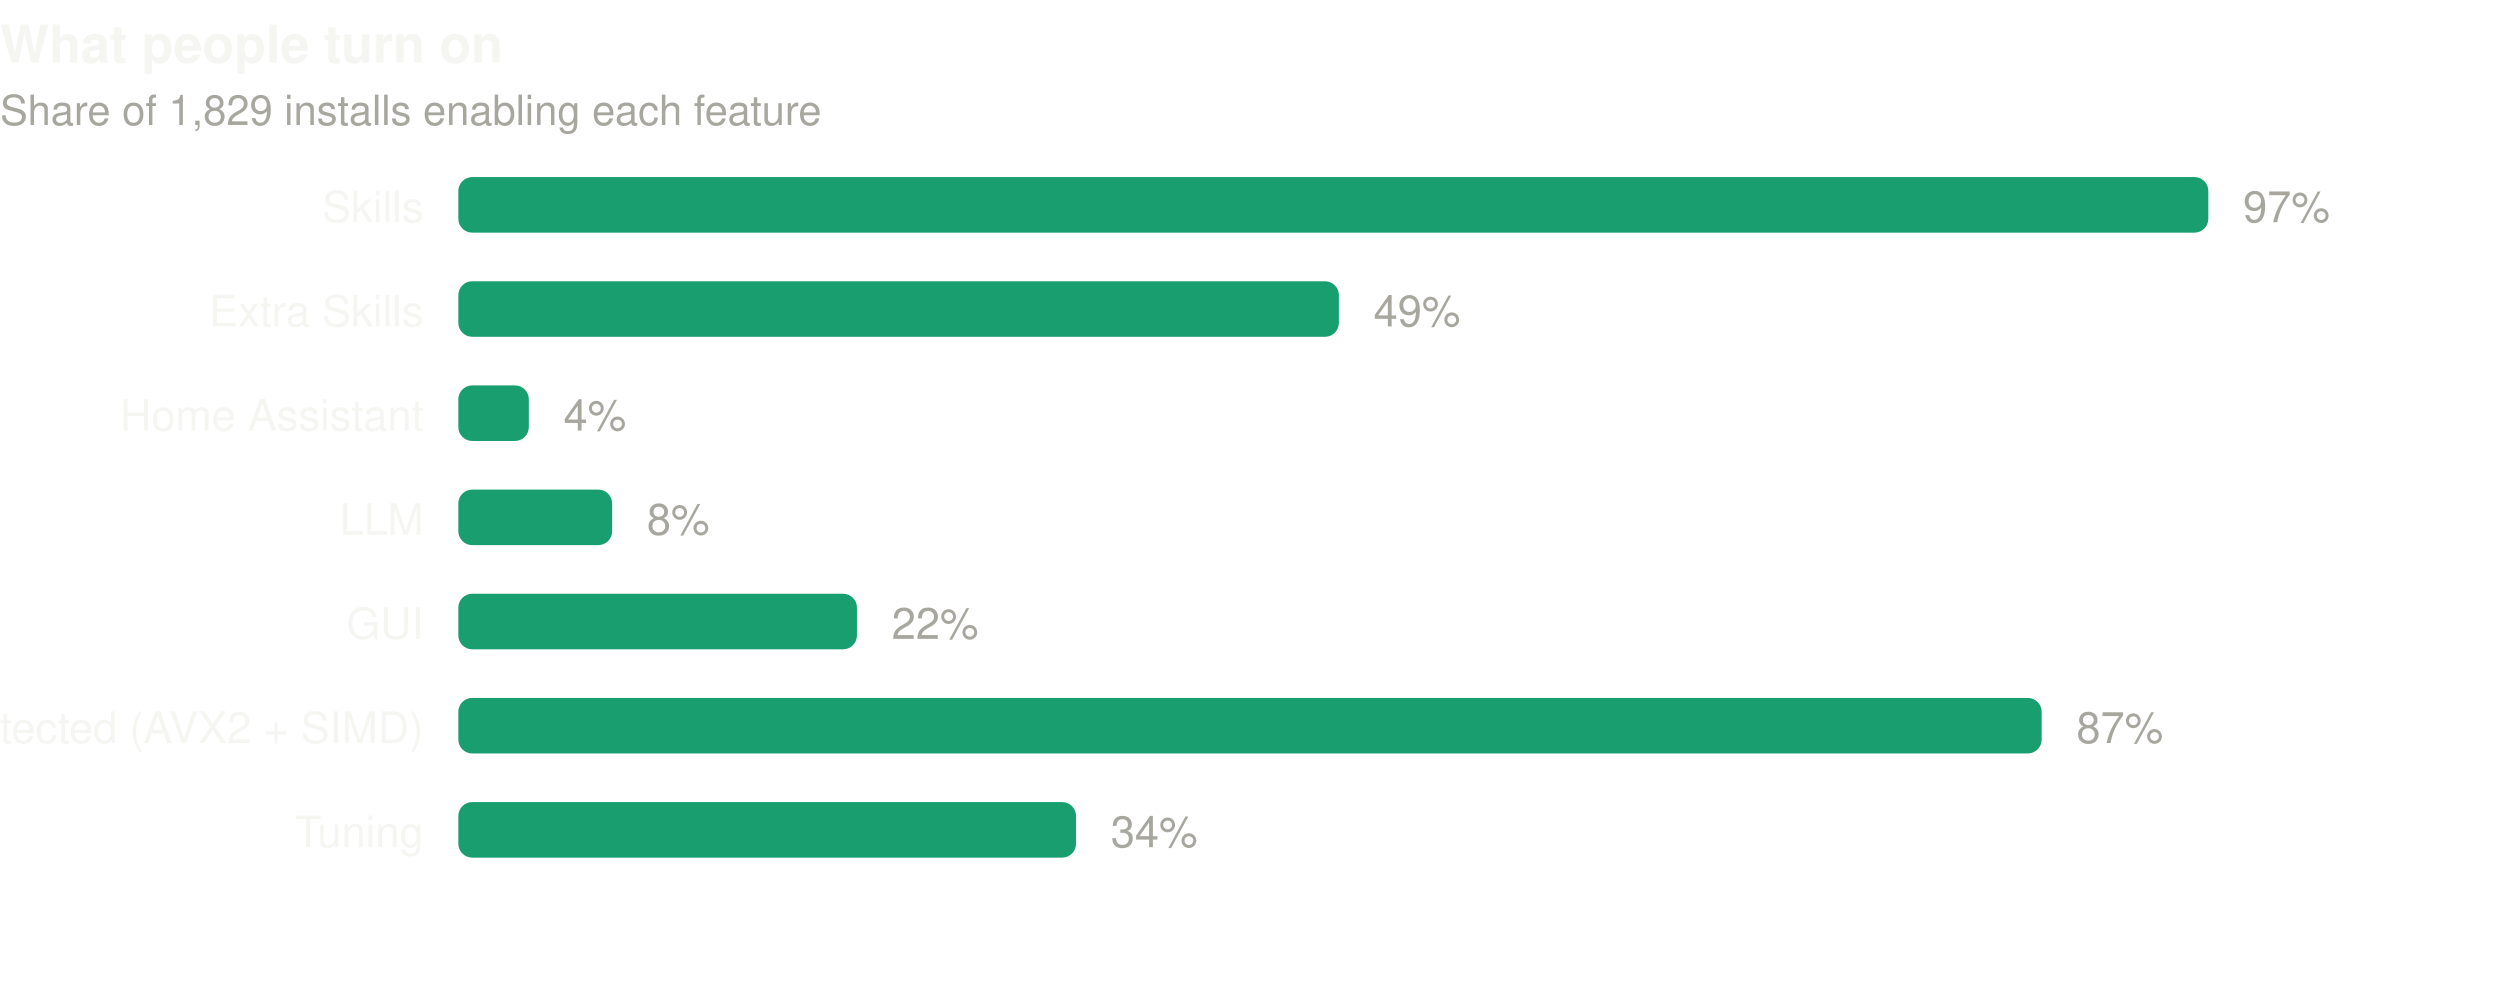
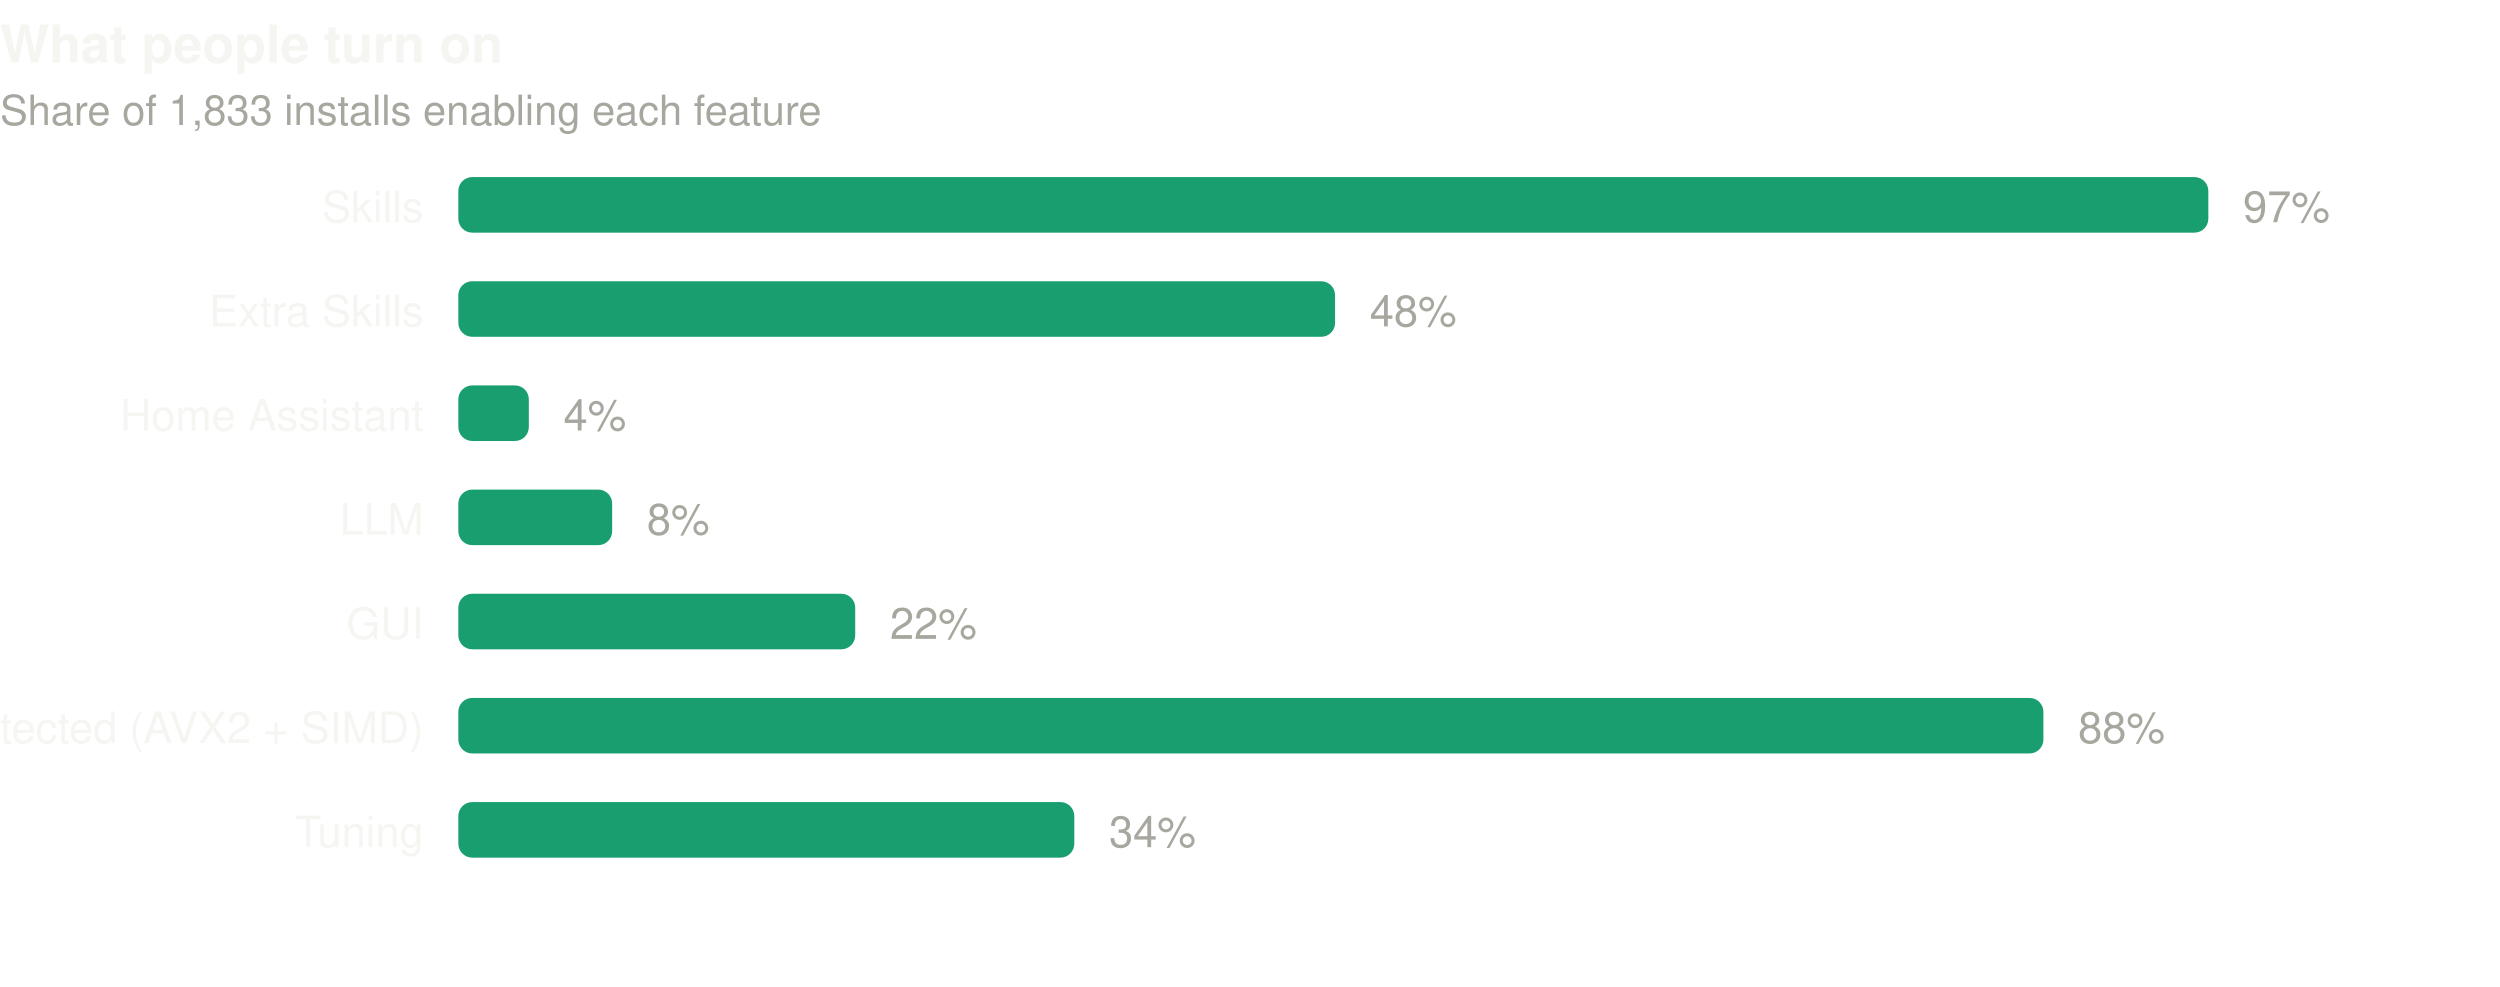
- <svg xmlns="http://www.w3.org/2000/svg" width="720" height="284" viewBox="0 0 720 284" role="img" aria-label="What people turn on. Share of 1,829 installs enabling each feature">
+ <svg xmlns="http://www.w3.org/2000/svg" width="720" height="284" viewBox="0 0 720 284" role="img" aria-label="What people turn on. Share of 1,833 installs enabling each feature">
  <text x="0" y="18" font-family="ui-sans-serif,-apple-system,BlinkMacSystemFont,'Segoe UI',Helvetica,Arial,sans-serif" font-size="15" font-weight="600" fill="#f5f5f2">What people turn on</text>
-   <text x="0" y="36" font-family="ui-sans-serif,-apple-system,BlinkMacSystemFont,'Segoe UI',Helvetica,Arial,sans-serif" font-size="12" fill="#a8a79f">Share of 1,829 installs enabling each feature</text>
+   <text x="0" y="36" font-family="ui-sans-serif,-apple-system,BlinkMacSystemFont,'Segoe UI',Helvetica,Arial,sans-serif" font-size="12" fill="#a8a79f">Share of 1,833 installs enabling each feature</text>
  <text x="122" y="64.0" text-anchor="end" font-family="ui-sans-serif,-apple-system,BlinkMacSystemFont,'Segoe UI',Helvetica,Arial,sans-serif" font-size="12.5" fill="#f5f5f2">Skills</text>
  <rect x="132" y="51.0" width="504.0" height="16" rx="4" fill="#199e70" />
  <text x="646.0" y="64.0" font-family="ui-sans-serif,-apple-system,BlinkMacSystemFont,'Segoe UI',Helvetica,Arial,sans-serif" font-size="12.5" fill="#a8a79f">97%</text>
  <text x="122" y="94.0" text-anchor="end" font-family="ui-sans-serif,-apple-system,BlinkMacSystemFont,'Segoe UI',Helvetica,Arial,sans-serif" font-size="12.5" fill="#f5f5f2">Extra Skills</text>
-   <rect x="132" y="81.0" width="253.6" height="16" rx="4" fill="#199e70" />
-   <text x="395.6" y="94.0" font-family="ui-sans-serif,-apple-system,BlinkMacSystemFont,'Segoe UI',Helvetica,Arial,sans-serif" font-size="12.5" fill="#a8a79f">49%</text>
+   <rect x="132" y="81.0" width="252.5" height="16" rx="4" fill="#199e70" />
+   <text x="394.5" y="94.0" font-family="ui-sans-serif,-apple-system,BlinkMacSystemFont,'Segoe UI',Helvetica,Arial,sans-serif" font-size="12.5" fill="#a8a79f">48%</text>
  <text x="122" y="124.0" text-anchor="end" font-family="ui-sans-serif,-apple-system,BlinkMacSystemFont,'Segoe UI',Helvetica,Arial,sans-serif" font-size="12.5" fill="#f5f5f2">Home Assistant</text>
  <rect x="132" y="111.0" width="20.3" height="16" rx="4" fill="#199e70" />
  <text x="162.3" y="124.0" font-family="ui-sans-serif,-apple-system,BlinkMacSystemFont,'Segoe UI',Helvetica,Arial,sans-serif" font-size="12.5" fill="#a8a79f">4%</text>
  <text x="122" y="154.0" text-anchor="end" font-family="ui-sans-serif,-apple-system,BlinkMacSystemFont,'Segoe UI',Helvetica,Arial,sans-serif" font-size="12.5" fill="#f5f5f2">LLM</text>
  <rect x="132" y="141.0" width="44.3" height="16" rx="4" fill="#199e70" />
  <text x="186.3" y="154.0" font-family="ui-sans-serif,-apple-system,BlinkMacSystemFont,'Segoe UI',Helvetica,Arial,sans-serif" font-size="12.5" fill="#a8a79f">8%</text>
  <text x="122" y="184.0" text-anchor="end" font-family="ui-sans-serif,-apple-system,BlinkMacSystemFont,'Segoe UI',Helvetica,Arial,sans-serif" font-size="12.5" fill="#f5f5f2">GUI</text>
-   <rect x="132" y="171.0" width="114.8" height="16" rx="4" fill="#199e70" />
-   <text x="256.8" y="184.0" font-family="ui-sans-serif,-apple-system,BlinkMacSystemFont,'Segoe UI',Helvetica,Arial,sans-serif" font-size="12.5" fill="#a8a79f">22%</text>
+   <rect x="132" y="171.0" width="114.3" height="16" rx="4" fill="#199e70" />
+   <text x="256.3" y="184.0" font-family="ui-sans-serif,-apple-system,BlinkMacSystemFont,'Segoe UI',Helvetica,Arial,sans-serif" font-size="12.5" fill="#a8a79f">22%</text>
  <text x="122" y="214.0" text-anchor="end" font-family="ui-sans-serif,-apple-system,BlinkMacSystemFont,'Segoe UI',Helvetica,Arial,sans-serif" font-size="12.5" fill="#f5f5f2">CPU capability detected (AVX2 + SIMD)</text>
-   <rect x="132" y="201.0" width="456.0" height="16" rx="4" fill="#199e70" />
-   <text x="598.0" y="214.0" font-family="ui-sans-serif,-apple-system,BlinkMacSystemFont,'Segoe UI',Helvetica,Arial,sans-serif" font-size="12.5" fill="#a8a79f">87%</text>
+   <rect x="132" y="201.0" width="456.5" height="16" rx="4" fill="#199e70" />
+   <text x="598.5" y="214.0" font-family="ui-sans-serif,-apple-system,BlinkMacSystemFont,'Segoe UI',Helvetica,Arial,sans-serif" font-size="12.5" fill="#a8a79f">88%</text>
  <text x="122" y="244.0" text-anchor="end" font-family="ui-sans-serif,-apple-system,BlinkMacSystemFont,'Segoe UI',Helvetica,Arial,sans-serif" font-size="12.5" fill="#f5f5f2">Tuning</text>
-   <rect x="132" y="231.0" width="177.9" height="16" rx="4" fill="#199e70" />
-   <text x="319.9" y="244.0" font-family="ui-sans-serif,-apple-system,BlinkMacSystemFont,'Segoe UI',Helvetica,Arial,sans-serif" font-size="12.5" fill="#a8a79f">34%</text>
+   <rect x="132" y="231.0" width="177.4" height="16" rx="4" fill="#199e70" />
+   <text x="319.4" y="244.0" font-family="ui-sans-serif,-apple-system,BlinkMacSystemFont,'Segoe UI',Helvetica,Arial,sans-serif" font-size="12.5" fill="#a8a79f">34%</text>
</svg>
